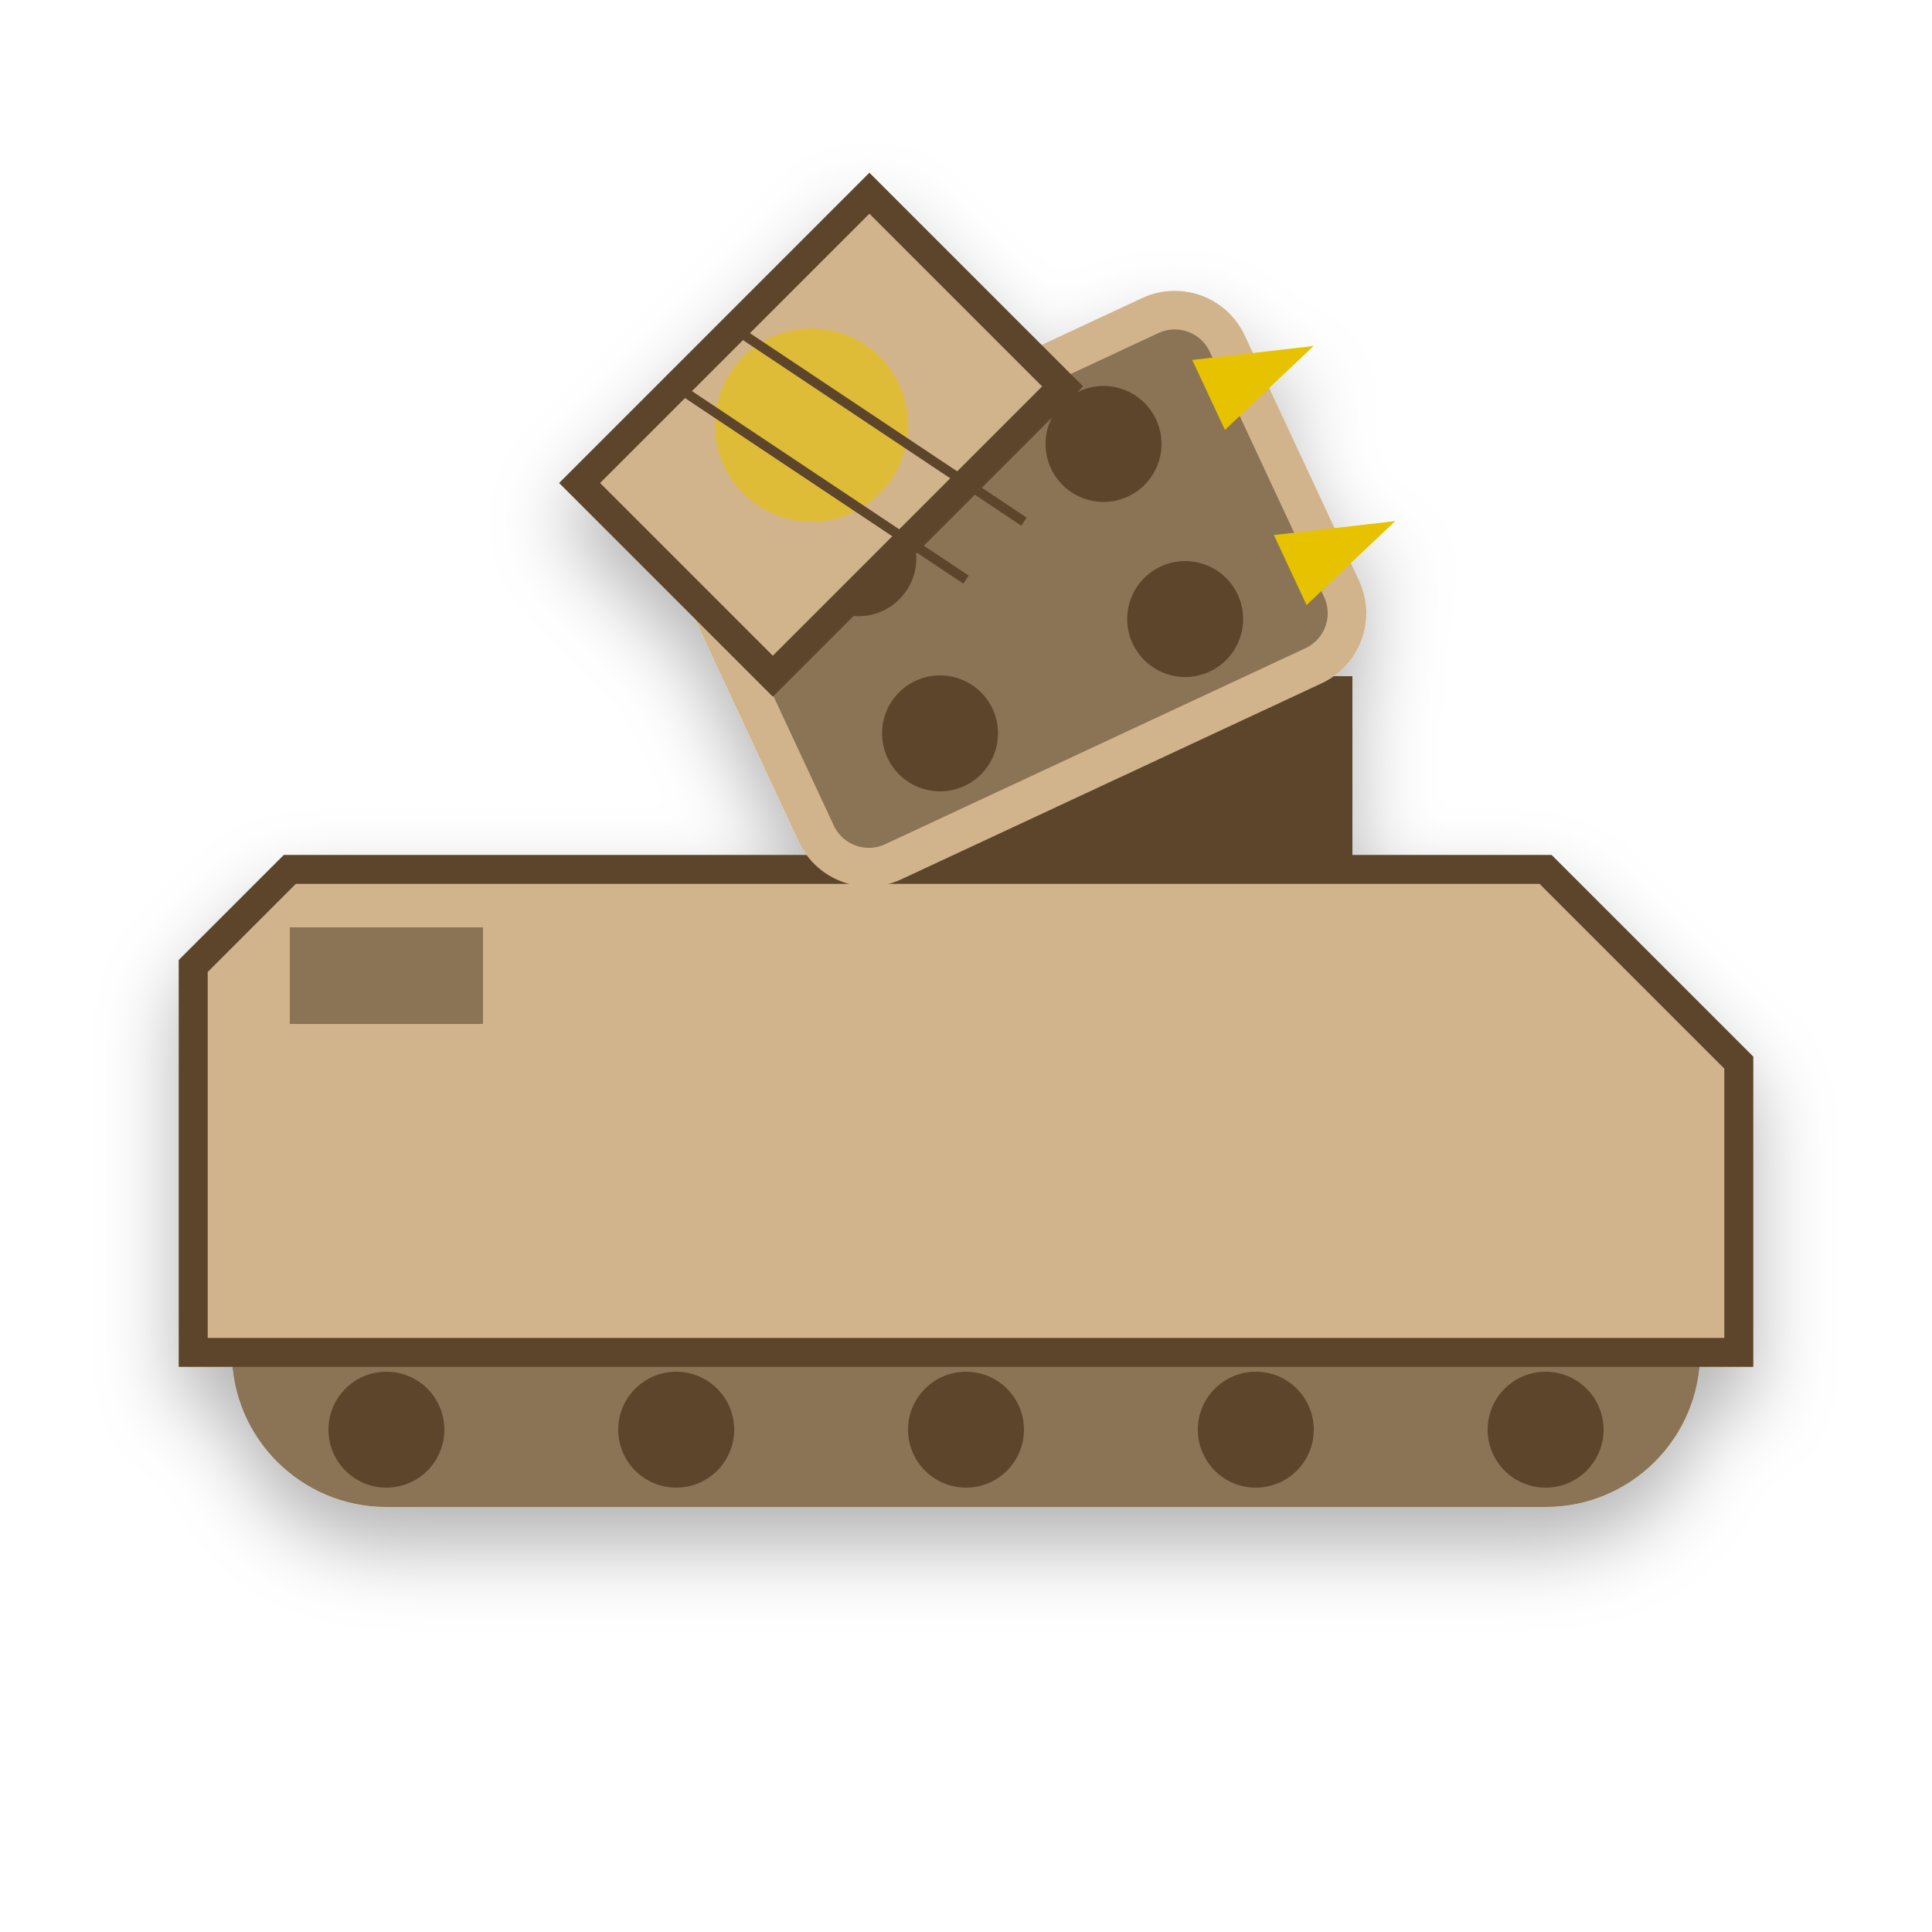
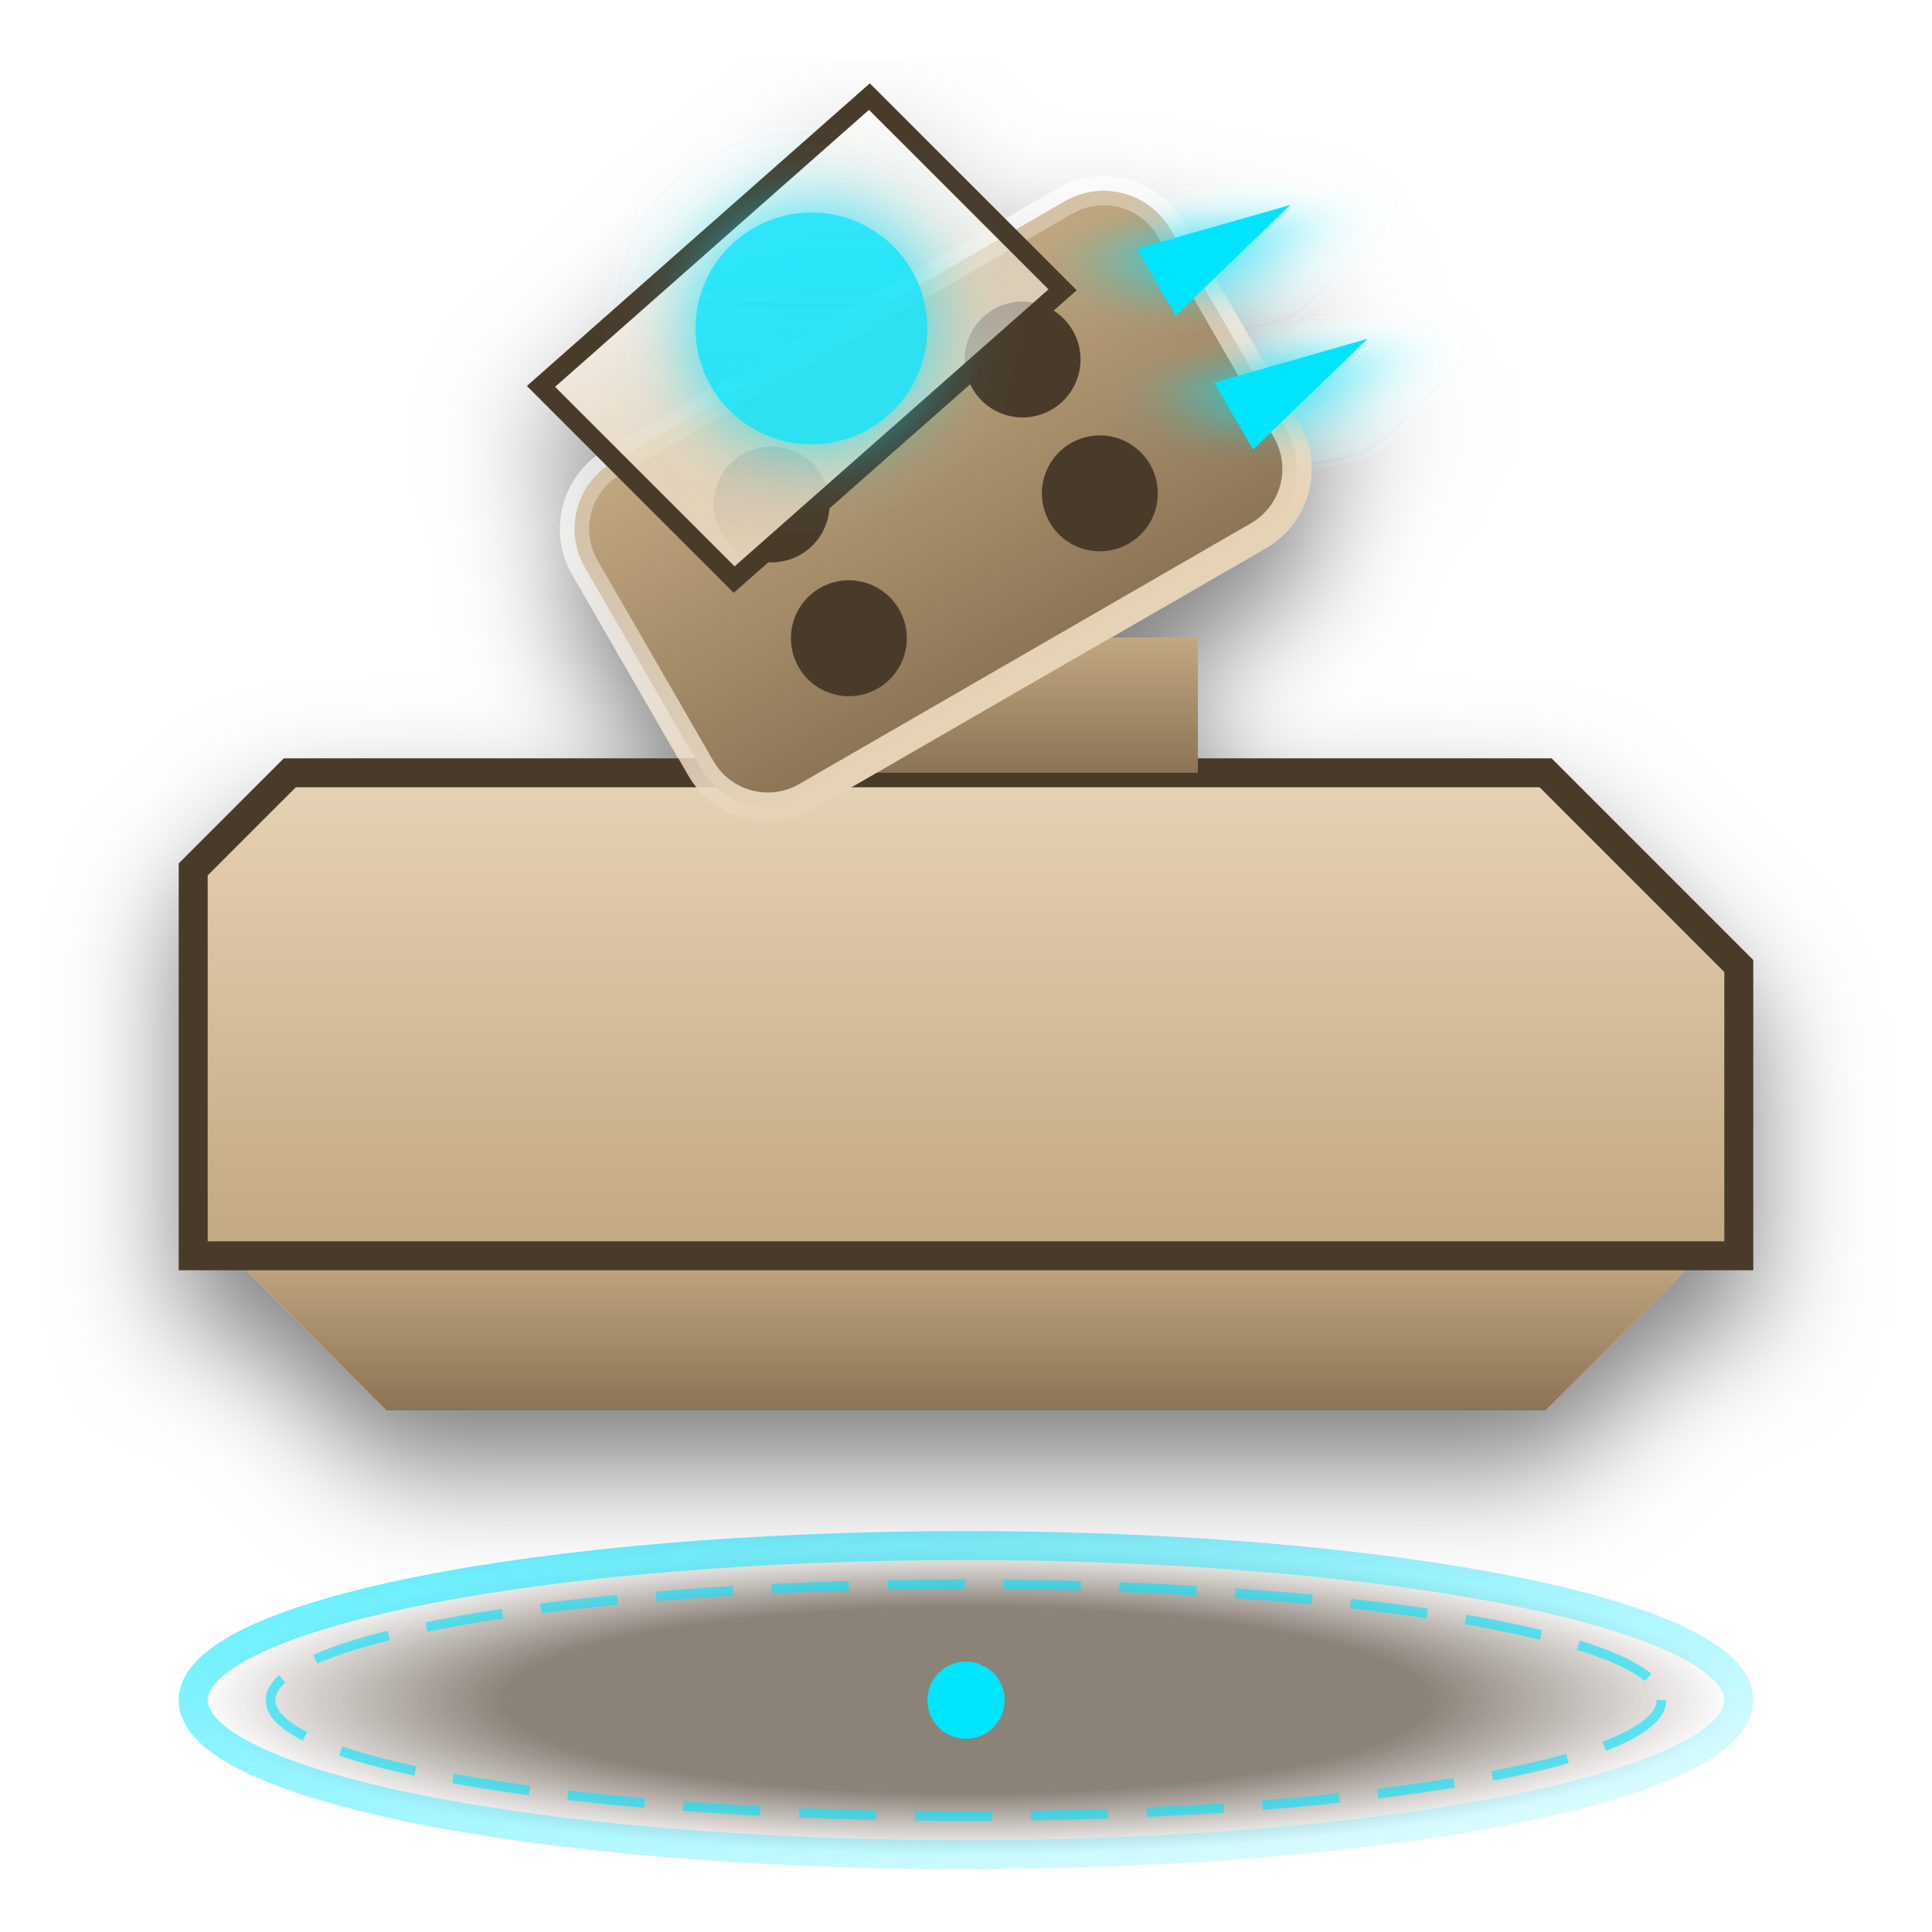
<svg xmlns="http://www.w3.org/2000/svg" viewBox="0 0 100 100">
  <defs>
    <filter id="drop-shadow" x="-20%" y="-20%" width="140%" height="140%">
-       <feDropShadow dx="0" dy="2" stdDeviation="2" flood-color="rgba(0,0,0,0.3)" />
+       <feDropShadow dx="0" dy="3" stdDeviation="3" flood-color="rgba(0,0,0,0.5)" />
    </filter>
+     <filter id="glow" x="-50%" y="-50%" width="200%" height="200%">
+       <feGaussianBlur stdDeviation="2" result="blur" />
+       <feMerge>
+         <feMergeNode in="blur" />
+         <feMergeNode in="SourceGraphic" />
+       </feMerge>
+     </filter>
+     <linearGradient id="mainGrad" x1="0%" y1="0%" x2="0%" y2="100%">
+       <stop offset="0%" stop-color="#e6d2b5" />
+       <stop offset="100%" stop-color="#c2a880" />
+     </linearGradient>
+     <linearGradient id="lightGrad" x1="0%" y1="0%" x2="0%" y2="100%">
+       <stop offset="0%" stop-color="#ffffff" stop-opacity="0.3" />
+       <stop offset="100%" stop-color="#e6d2b5" />
+     </linearGradient>
+     <linearGradient id="darkGrad" x1="0%" y1="0%" x2="0%" y2="100%">
+       <stop offset="0%" stop-color="#c2a880" />
+       <stop offset="100%" stop-color="#8b7355" />
+     </linearGradient>
+     <linearGradient id="accentGrad" x1="0%" y1="0%" x2="100%" y2="100%">
+       <stop offset="0%" stop-color="#00e5ff" stop-opacity="0.8" />
+       <stop offset="100%" stop-color="#00e5ff" stop-opacity="0.1" />
+     </linearGradient>
+     <radialGradient id="baseGrad" cx="50%" cy="50%" r="50%">
+       <stop offset="60%" stop-color="#4a3b2c" stop-opacity="0.8" />
+       <stop offset="100%" stop-color="#4a3b2c" stop-opacity="0" />
+     </radialGradient>
  </defs>
+   <ellipse cx="50" cy="88" rx="40" ry="8" fill="url(#baseGrad)" stroke="url(#accentGrad)" stroke-width="1.5" opacity="0.8" />
+   <ellipse cx="50" cy="88" rx="36" ry="6" fill="none" stroke="#00e5ff" stroke-width="0.5" opacity="0.6" stroke-dasharray="4 2" />
+   <circle cx="50" cy="88" r="2" fill="#00e5ff" />
  <g filter="url(#drop-shadow)">
-     <g>
-       <path d="M 12 70 A 8 8 0 0 0 20 78 L 80 78 A 8 8 0 0 0 88 70 Z" fill="#8b7355" />
-       <circle cx="20" cy="74" r="3" fill="#5c452b" />
-       <circle cx="35" cy="74" r="3" fill="#5c452b" />
-       <circle cx="50" cy="74" r="3" fill="#5c452b" />
-       <circle cx="65" cy="74" r="3" fill="#5c452b" />
-       <circle cx="80" cy="74" r="3" fill="#5c452b" />
-       <polygon points="10,50 15,45 80,45 90,55 90,70 10,70" fill="#d2b48c" stroke="#5c452b" stroke-width="1.5" />
-       <rect x="15" y="48" width="10" height="5" fill="#8b7355" />
-       <rect x="45" y="35" width="25" height="10" fill="#5c452b" />
-       <g transform="rotate(-25 55 35)">
-         <rect x="40" y="20" width="30" height="20" rx="3" fill="#8b7355" stroke="#d2b48c" stroke-width="2" />
-         <circle cx="48" cy="25" r="3" fill="#5c452b" />
-         <circle cx="62" cy="25" r="3" fill="#5c452b" />
-         <circle cx="48" cy="35" r="3" fill="#5c452b" />
-         <circle cx="62" cy="35" r="3" fill="#5c452b" />
-         <polygon points="68,23 74,25 68,27" fill="#e6c200" />
-         <polygon points="68,33 74,35 68,37" fill="#e6c200" />
+     <g transform="translate(0,-5)">
+       <path d="M 12 70 L 20 78 L 80 78 L 88 70 Z" fill="url(#darkGrad)" />
+       <polygon points="10,50 15,45 80,45 90,55 90,70 10,70" fill="url(#mainGrad)" stroke="#4a3b2c" stroke-width="1.5" />
+       <rect x="42" y="38" width="20" height="7" fill="url(#darkGrad)" />
+       <g transform="rotate(-30 52 38)">
+         <rect x="35" y="20" width="35" height="20" rx="4" fill="url(#darkGrad)" stroke="url(#lightGrad)" stroke-width="1.5" />
+         <circle cx="45" cy="26" r="3" fill="#4a3b2c" />
+         <circle cx="60" cy="26" r="3" fill="#4a3b2c" />
+         <circle cx="45" cy="34" r="3" fill="#4a3b2c" />
+         <circle cx="60" cy="34" r="3" fill="#4a3b2c" />
+         <polygon points="68,24 76,26 68,28" fill="#00e5ff" filter="url(#glow)" />
+         <polygon points="68,32 76,34 68,36" fill="#00e5ff" filter="url(#glow)" />
      </g>
-       <path d="M 30 25 L 45 10 L 55 20 L 40 35 Z" fill="#d2b48c" stroke="#5c452b" stroke-width="1.5" />
-       <circle cx="42" cy="22" r="5" fill="#e6c200" opacity="0.6" />
-       <line x1="35" y1="20" x2="50" y2="30" stroke="#5c452b" stroke-width="0.5" />
-       <line x1="38" y1="17" x2="53" y2="27" stroke="#5c452b" stroke-width="0.5" />
+       <path d="M 28 25 L 45 10 L 55 20 L 38 35 Z" fill="url(#lightGrad)" stroke="#4a3b2c" stroke-width="1" />
+       <circle cx="42" cy="22" r="6" fill="#00e5ff" filter="url(#glow)" opacity="0.8" />
    </g>
  </g>
</svg>
